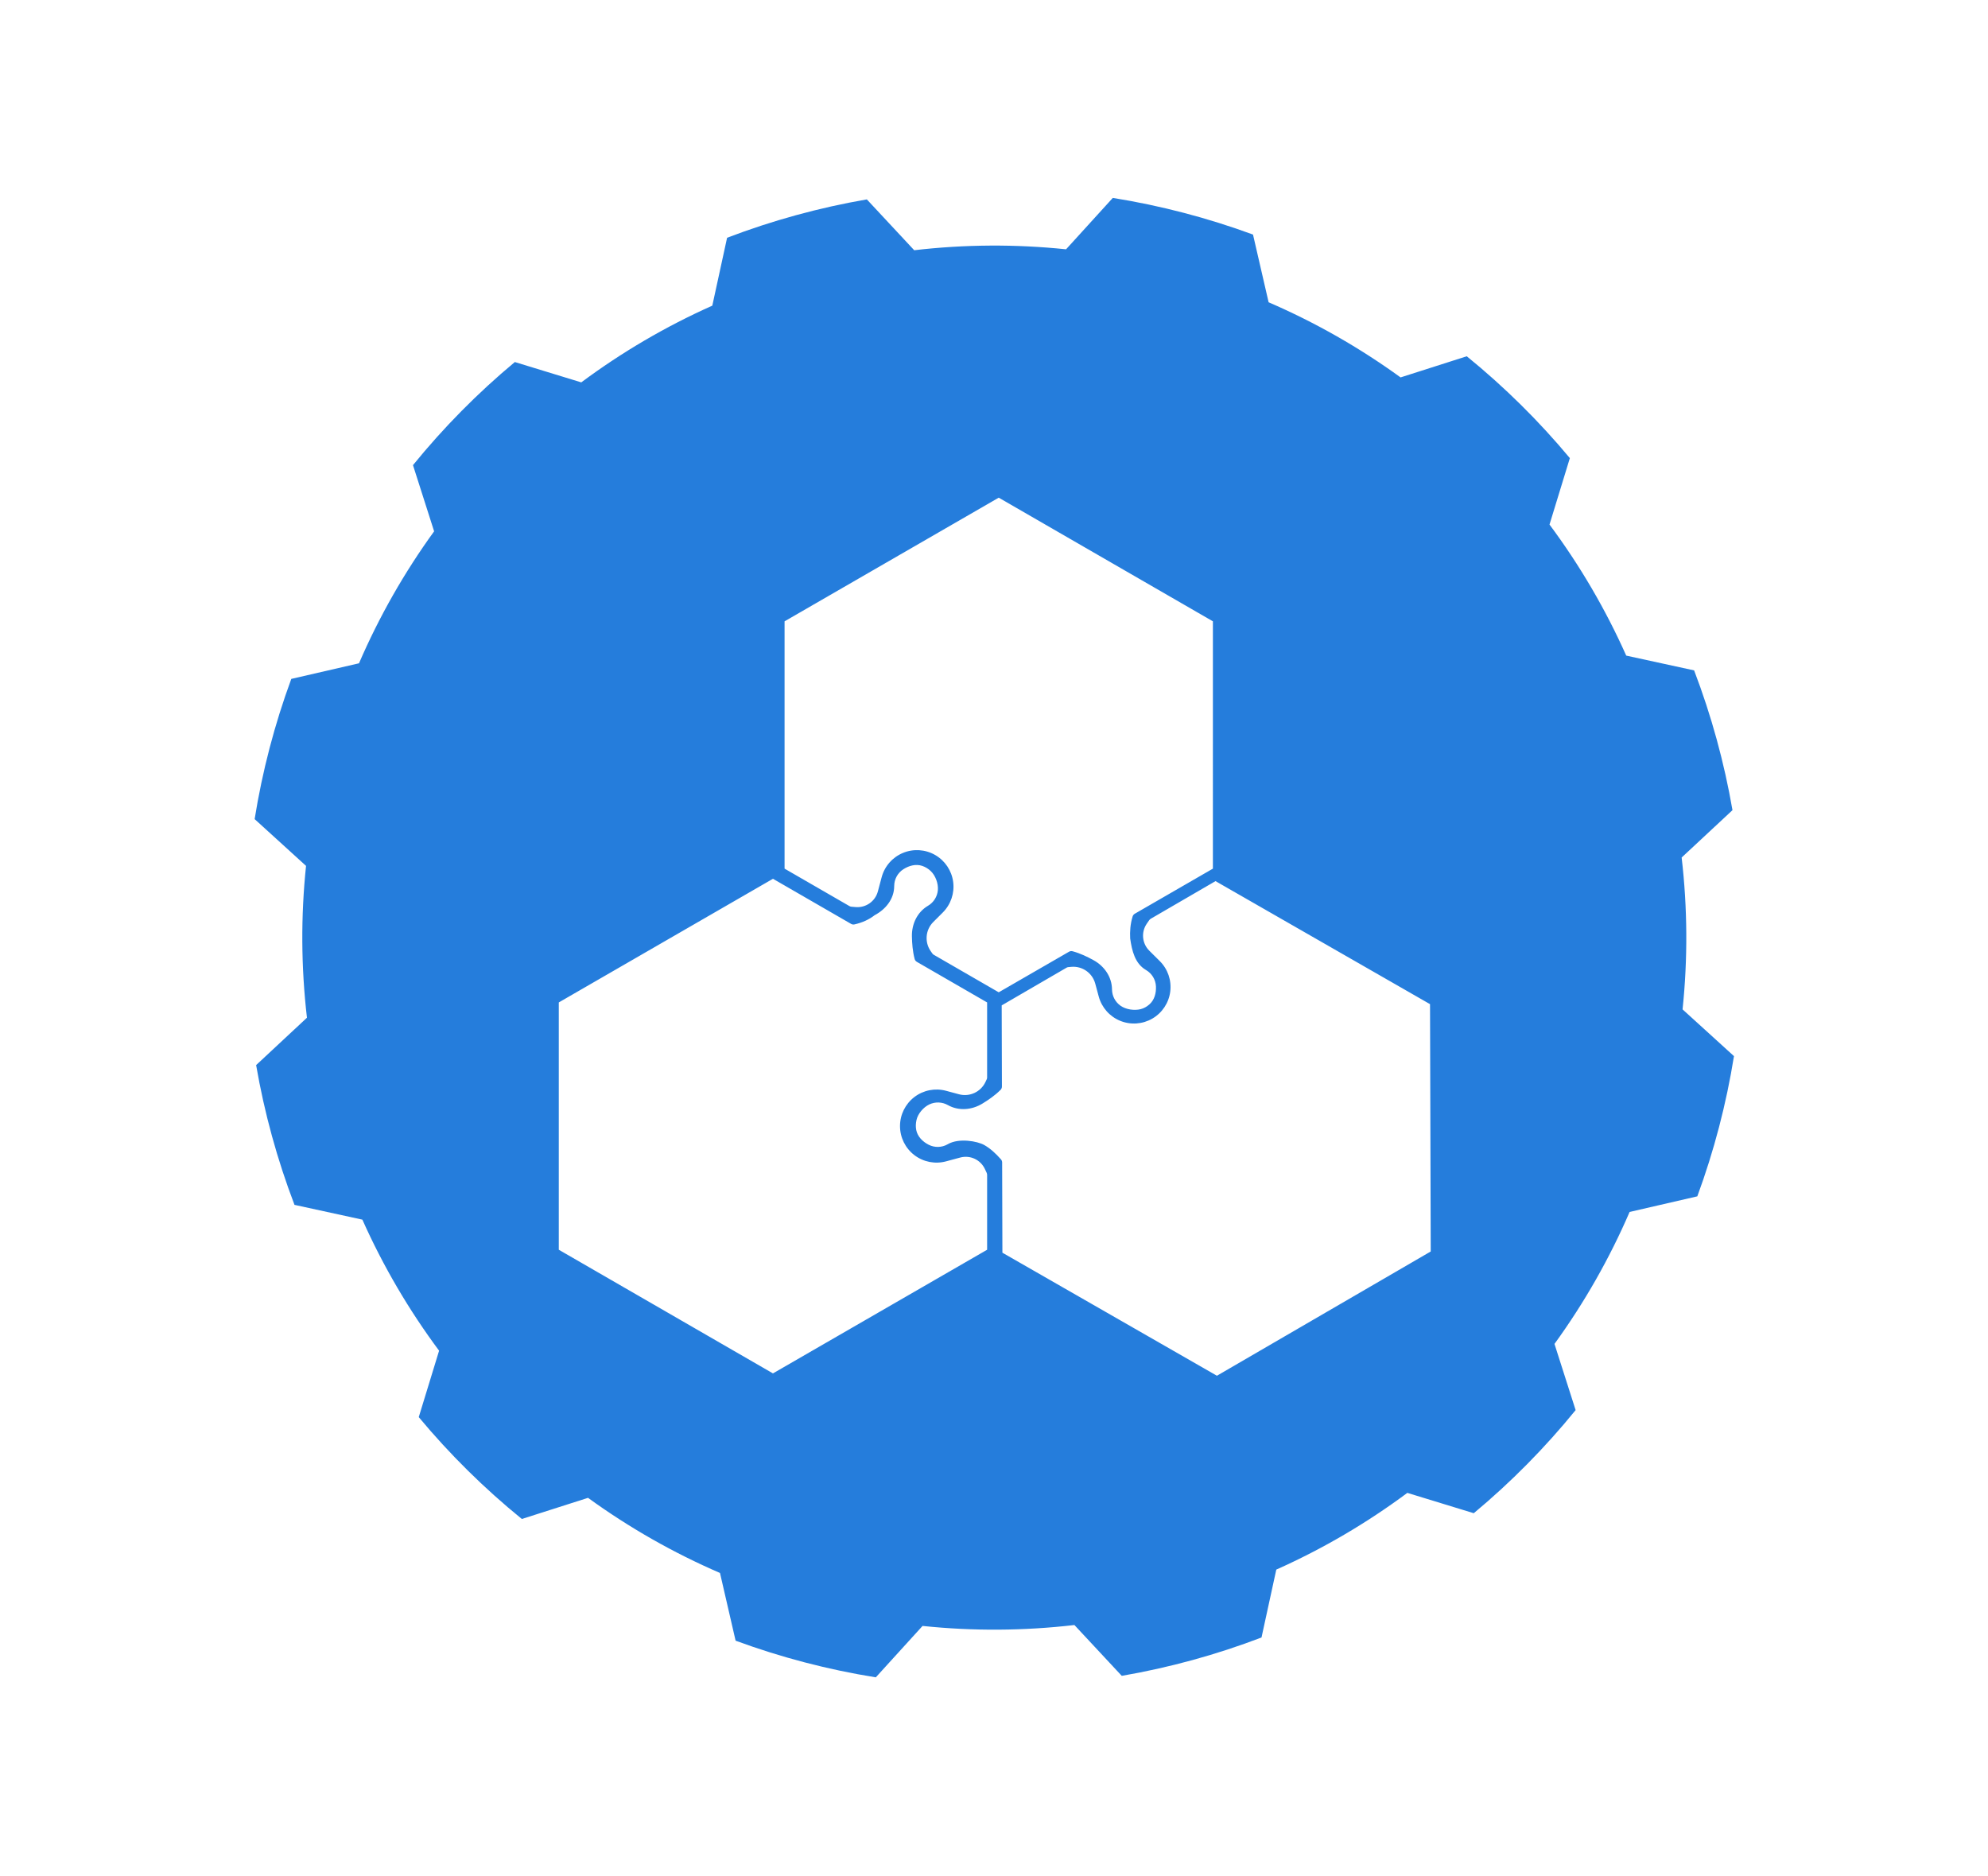
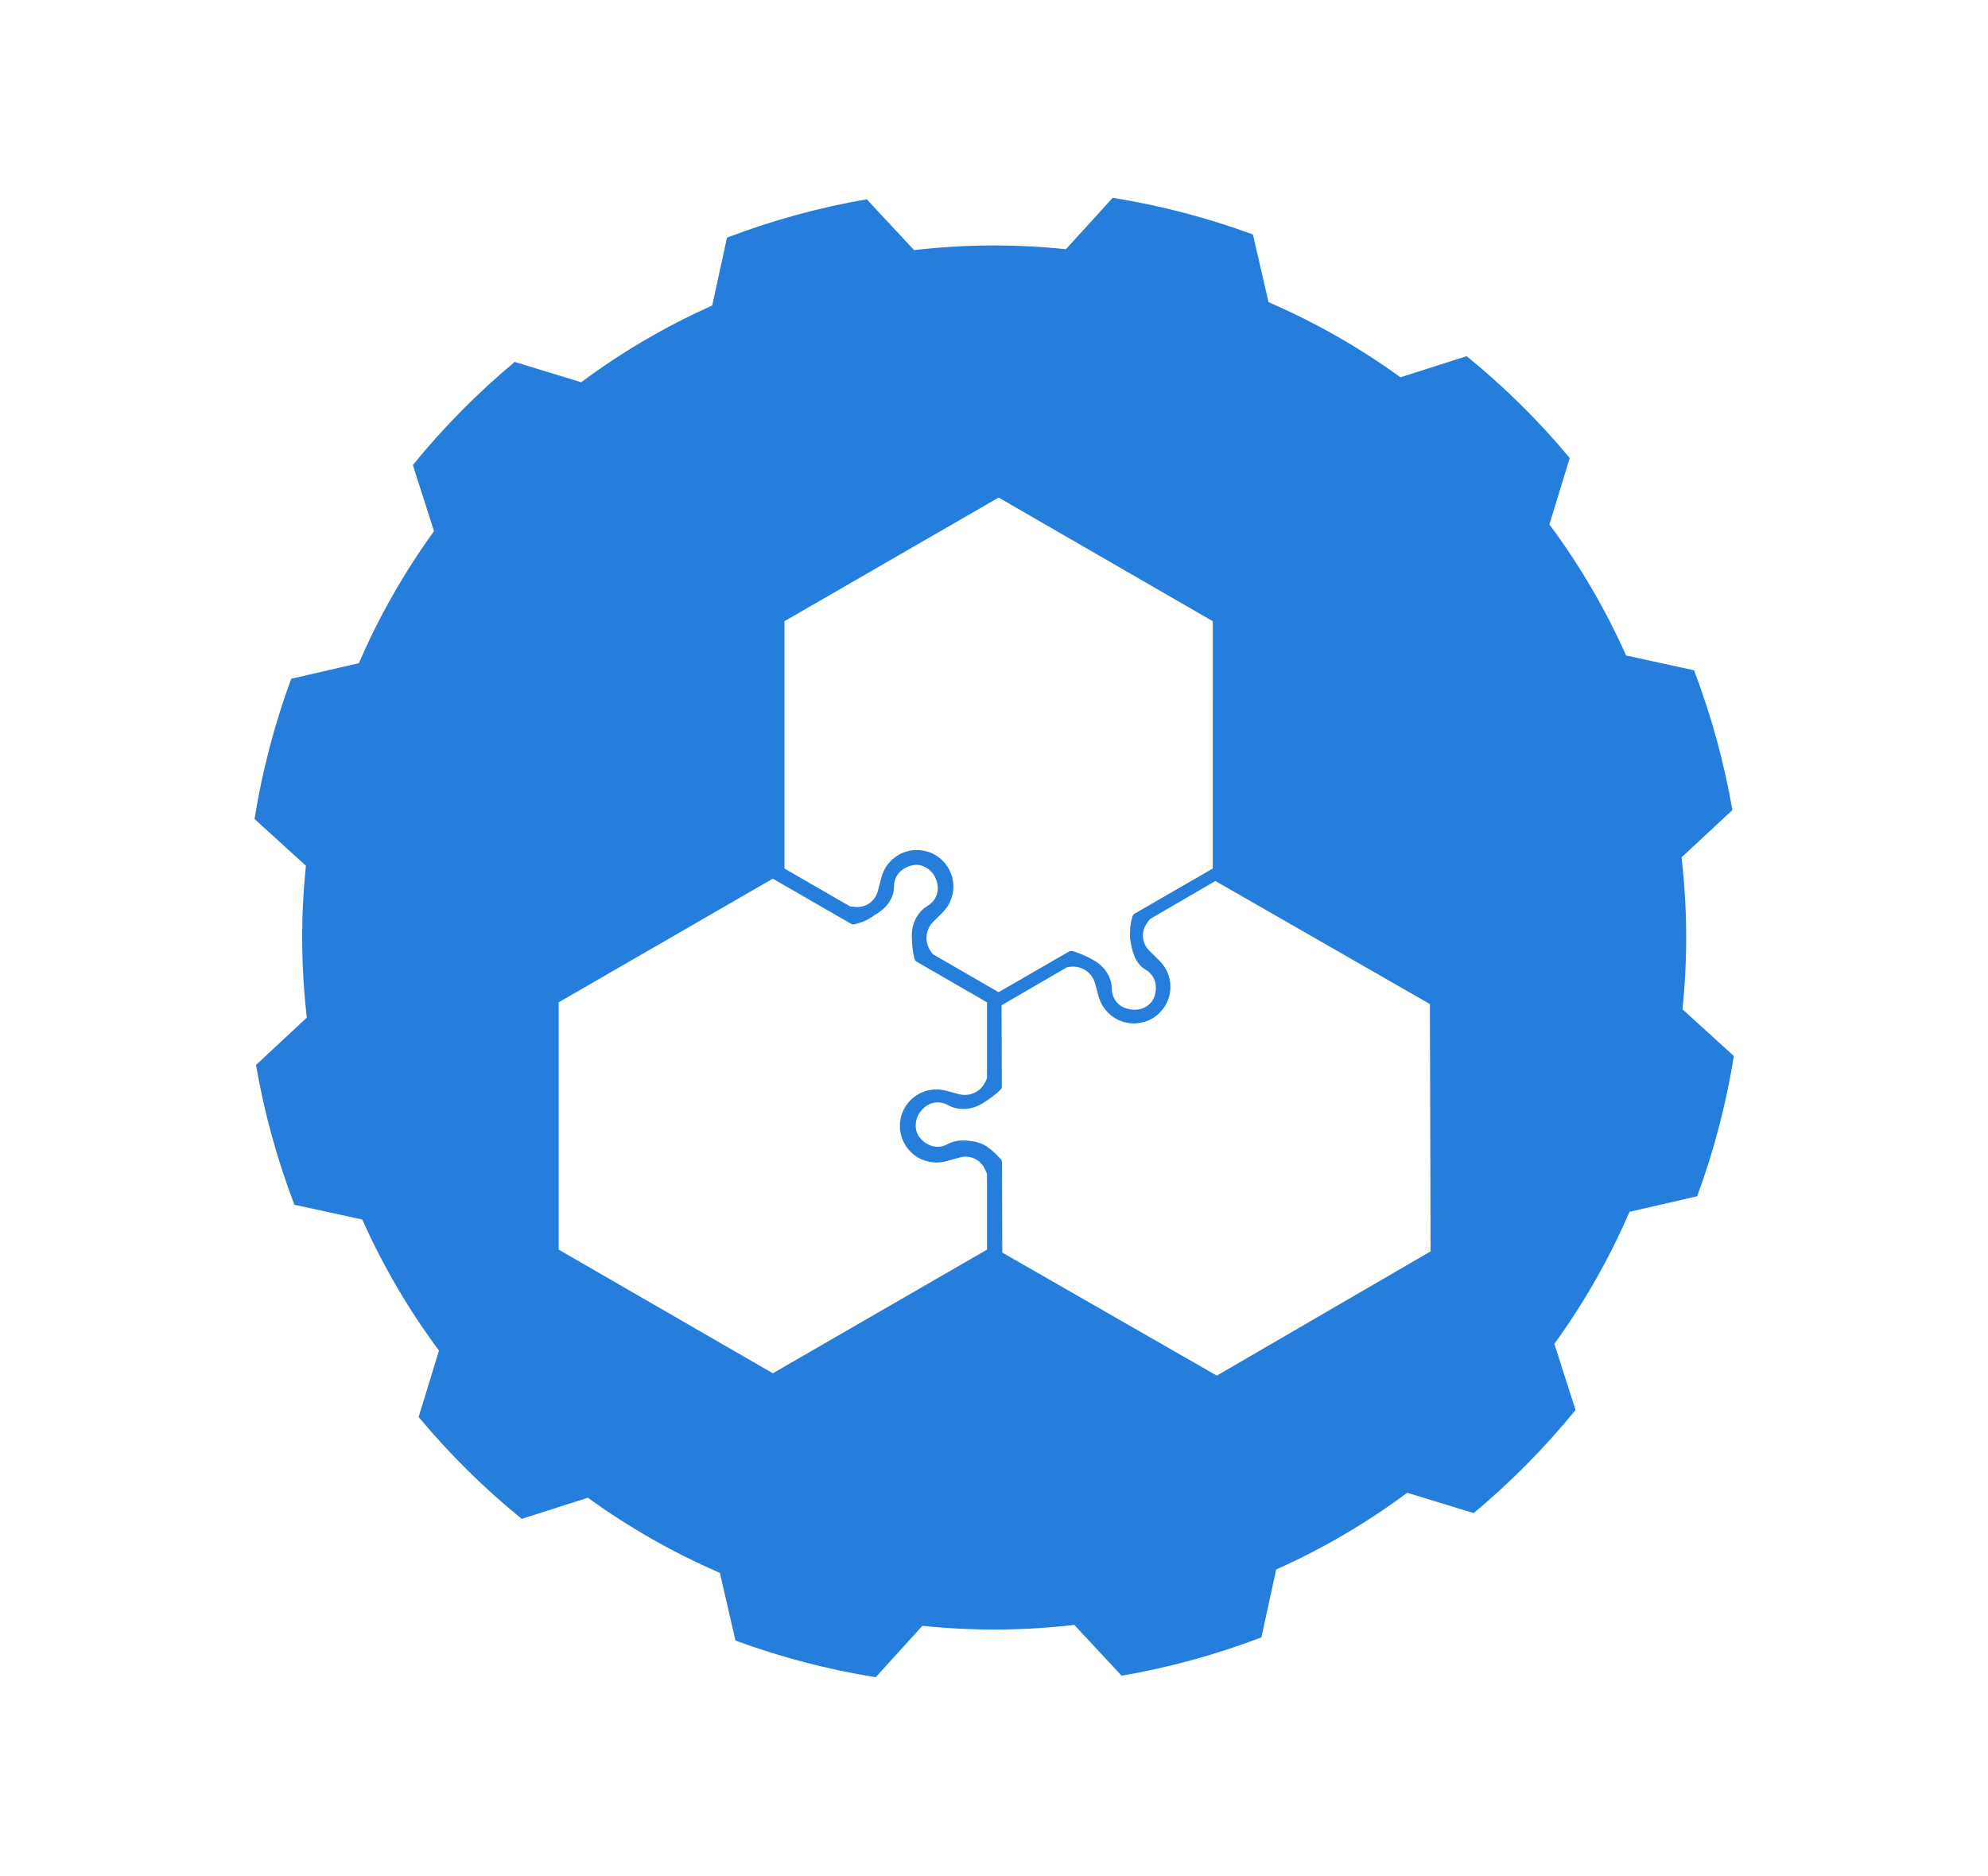
- <svg xmlns="http://www.w3.org/2000/svg" width="100%" height="100%" viewBox="0 0 2167 2044" version="1.1" xml:space="preserve" style="fill-rule:evenodd;clip-rule:evenodd;stroke-linejoin:round;stroke-miterlimit:2;">
-   <g transform="matrix(1,0,0,1,-5458,-2553)">
-     <g transform="matrix(1,0,0,1,2838,0)">
-       <g id="transparent-no-shadow" transform="matrix(0.784337,0,0,0.943788,4306.22,3525.244)">
-         <rect x="-2148.626" y="-1030.015" width="2761.203" height="2165.427" style="fill:none;" />
-         <g id="Outer-Cog" transform="matrix(9.167319,1.991939,-2.396887,7.618524,-6111.733,-6172.883)">
-           <g id="Image">
-             <path id="Outer-Cog1" d="M756.223,512.868L760.948,521.894C768.309,523.021 775.523,524.954 782.461,527.659L791.066,522.204L791.069,522.204C797.533,525.143 803.697,528.702 809.474,532.83L809.475,532.833L809.054,543.012C814.865,547.668 820.147,552.949 824.802,558.761L834.982,558.34L834.985,558.341C839.113,564.118 842.672,570.282 845.611,576.746L845.611,576.749L840.156,585.354C842.861,592.292 844.794,599.506 845.921,606.867L854.947,611.592L854.949,611.595C855.635,618.662 855.635,625.779 854.949,632.847L854.947,632.849L845.921,637.574C844.794,644.935 842.861,652.149 840.156,659.087L845.611,667.692L845.611,667.696C842.672,674.159 839.113,680.323 834.985,686.1L834.982,686.102L824.802,685.681C820.147,691.492 814.865,696.773 809.054,701.429L809.475,711.608L809.474,711.611C803.697,715.74 797.533,719.298 791.069,722.237L791.066,722.237L782.461,716.783C775.523,719.487 768.309,721.421 760.948,722.547L756.223,731.573L756.22,731.575C749.153,732.262 742.036,732.262 734.968,731.575L734.966,731.573L730.24,722.547C722.88,721.421 715.666,719.487 708.728,716.783L700.123,722.237L700.119,722.237C693.656,719.298 687.492,715.74 681.715,711.611L681.713,711.608L682.134,701.429C676.323,696.773 671.042,691.492 666.386,685.681L656.206,686.102L656.204,686.1C652.075,680.323 648.516,674.159 645.578,667.696L645.578,667.692L651.032,659.087C648.327,652.149 646.394,644.935 645.268,637.574L636.242,632.849L636.24,632.847C635.553,625.779 635.553,618.662 636.24,611.595L636.242,611.592L645.268,606.867C646.394,599.506 648.327,592.292 651.032,585.354L645.578,576.749L645.578,576.746C648.516,570.282 652.075,564.118 656.204,558.341L656.206,558.34L666.386,558.761C671.042,552.949 676.323,547.668 682.134,543.012L681.713,532.833L681.715,532.83C687.492,528.702 693.656,525.143 700.119,522.204L700.123,522.204L708.728,527.659C715.666,524.954 722.88,523.021 730.24,521.894L734.966,512.868L734.968,512.866C742.036,512.18 749.153,512.18 756.22,512.866L756.223,512.868ZM735.086,628.21C734.505,627.181 734.138,626.09 733.858,625.104C733.366,623.38 733.7,621.471 735.005,620.16C735.681,619.481 735.987,618.515 735.823,617.57C735.66,616.626 734.952,615.604 734.114,615.139C733.684,614.901 733.219,614.753 732.709,614.716C731.725,614.646 730.818,615.168 730.151,615.895C729.485,616.622 729.229,617.635 729.471,618.591L729.484,618.649C729.939,620.45 729.143,622.232 727.789,623.471C727.155,624.301 726.314,624.991 725.257,625.535C725.105,625.613 724.929,625.631 724.764,625.585L712.003,622.083L686.2,647.574L695.375,682.665L730.352,692.265L756.155,666.774L753.38,656.161C753.351,656.05 753.298,655.947 753.224,655.859L752.834,655.392C751.871,654.24 750.221,653.944 748.918,654.688L747.047,655.757C745.599,656.583 743.849,656.689 742.313,656.043C740.776,655.397 739.628,654.072 739.206,652.459L739.205,652.458C738.784,650.845 739.137,649.129 740.16,647.813C741.183,646.497 742.76,645.733 744.426,645.744L746.392,645.758C748.016,645.769 749.413,644.61 749.7,643.011L749.777,642.587C749.791,642.506 749.788,642.423 749.767,642.344L746.98,631.683L735.499,628.531C735.324,628.483 735.176,628.368 735.086,628.21ZM757.205,621.25C758.387,621.261 759.515,621.489 760.51,621.739C762.248,622.176 763.734,623.419 764.218,625.205C764.468,626.13 765.151,626.878 766.051,627.208C766.951,627.539 768.169,627.402 769.011,626.943C769.457,626.7 769.8,626.349 770.08,625.938C770.635,625.123 770.634,624.074 770.338,623.134C770.042,622.193 769.292,621.465 768.344,621.196C768.343,621.194 768.309,621.185 768.301,621.183C766.515,620.676 765.619,618.991 764.908,617.306C764.597,616.329 764.386,615.263 764.437,614.077C764.445,613.905 764.518,613.743 764.64,613.622L774.053,604.323L764.879,569.231L729.901,559.632L704.099,585.123L713.274,620.214L723.852,623.117C723.963,623.148 724.079,623.153 724.192,623.133L724.792,623.029C726.27,622.771 727.352,621.491 727.359,619.989L727.369,617.835C727.377,616.168 728.16,614.6 729.488,613.592C730.816,612.584 732.538,612.252 734.145,612.693L734.147,612.694C735.754,613.135 737.064,614.299 737.692,615.842C738.32,617.386 738.194,619.134 737.35,620.572L736.356,622.267C735.534,623.668 735.84,625.458 737.081,626.506L737.41,626.784C737.472,626.837 737.546,626.876 737.625,626.897L748.251,629.814L756.721,621.447C756.85,621.32 757.024,621.249 757.205,621.25ZM752.131,643.589C751.533,644.609 750.774,645.474 750.063,646.212C748.819,647.503 747.001,648.173 745.212,647.704C744.284,647.461 743.296,647.682 742.561,648.298C741.827,648.914 741.278,650.04 741.319,650.998C741.34,651.498 741.438,651.975 741.659,652.425C742.093,653.31 743,653.833 743.963,654.044C744.926,654.255 745.931,653.967 746.636,653.278L746.676,653.238C748.004,651.941 750.738,651.721 751.866,652.023C752.857,652.288 753.775,652.777 754.765,653.435C754.904,653.528 755.005,653.669 755.048,653.831L758.432,666.626L793.437,676.126L819.166,650.561L809.891,615.496L774.887,605.996L767.105,613.728C767.024,613.809 766.961,613.907 766.922,614.015L766.714,614.587C766.202,615.998 766.775,617.573 768.074,618.326L769.937,619.407C771.38,620.243 772.35,621.703 772.564,623.356C772.777,625.009 772.209,626.668 771.026,627.843L771.025,627.844C769.843,629.019 768.182,629.576 766.53,629.353C764.879,629.129 763.425,628.15 762.598,626.703L761.622,624.997C760.815,623.587 759.111,622.962 757.584,623.517L757.179,623.664C757.102,623.692 757.032,623.736 756.974,623.794L749.157,631.561L752.201,643.071C752.247,643.246 752.222,643.432 752.131,643.589Z" style="fill:rgb(37,125,220);" />
-           </g>
-         </g>
-       </g>
-     </g>
-   </g>
+ <svg xmlns="http://www.w3.org/2000/svg" xml:space="preserve" style="fill-rule:evenodd;clip-rule:evenodd;stroke-linejoin:round;stroke-miterlimit:2" viewBox="0 0 2167 2044">
+   <path d="M-2148.626-1030.015H612.577v2165.427h-2761.203z" style="fill:none" transform="matrix(.78434 0 0 .94379 1686.22 972.244)" />
+   <path d="m756.223 512.868 4.725 9.026a101.5 101.5 0 0 1 21.513 5.765l8.605-5.455h.003a110 110 0 0 1 18.405 10.626l.001.003-.421 10.179a101.5 101.5 0 0 1 15.748 15.749l10.18-.421.003.001a110 110 0 0 1 10.626 18.405v.003l-5.455 8.605a101.5 101.5 0 0 1 5.765 21.513l9.026 4.725.002.003c.686 7.067.686 14.184 0 21.252l-.002.002-9.026 4.725a101.5 101.5 0 0 1-5.765 21.513l5.455 8.605v.004a110 110 0 0 1-10.626 18.404l-.003.002-10.18-.421a101.5 101.5 0 0 1-15.748 15.748l.421 10.179-.001.003a110 110 0 0 1-18.405 10.626h-.003l-8.605-5.454a101.5 101.5 0 0 1-21.513 5.764l-4.725 9.026-.003.002c-7.067.687-14.184.687-21.252 0l-.002-.002-4.726-9.026a101.5 101.5 0 0 1-21.512-5.764l-8.605 5.454h-.004a110 110 0 0 1-18.404-10.626l-.002-.003.421-10.179a101.5 101.5 0 0 1-15.748-15.748l-10.18.421-.002-.002a110 110 0 0 1-10.626-18.404v-.004l5.454-8.605a101.5 101.5 0 0 1-5.764-21.513l-9.026-4.725-.002-.002a110 110 0 0 1 0-21.252l.002-.003 9.026-4.725a101.5 101.5 0 0 1 5.764-21.513l-5.454-8.605v-.003a110 110 0 0 1 10.626-18.405l.002-.001 10.18.421a101.5 101.5 0 0 1 15.748-15.749l-.421-10.179.002-.003a110 110 0 0 1 18.404-10.626h.004l8.605 5.455a101.5 101.5 0 0 1 21.512-5.765l4.726-9.026.002-.002a110 110 0 0 1 21.252 0zM735.086 628.21c-.581-1.029-.948-2.12-1.228-3.106-.492-1.724-.158-3.633 1.147-4.944a2.96 2.96 0 0 0 .818-2.59c-.163-.944-.871-1.966-1.709-2.431a3.4 3.4 0 0 0-1.405-.423c-.984-.07-1.891.452-2.558 1.179a2.93 2.93 0 0 0-.68 2.696l.013.058c.455 1.801-.341 3.583-1.695 4.822-.634.83-1.475 1.52-2.532 2.064a.68.68 0 0 1-.493.05l-12.761-3.502-25.803 25.491 9.175 35.091 34.977 9.6 25.803-25.491-2.775-10.613a.8.8 0 0 0-.156-.302l-.39-.467a3.1 3.1 0 0 0-3.916-.704l-1.871 1.069a5.36 5.36 0 0 1-7.841-3.298l-.001-.001a5.36 5.36 0 0 1 5.221-6.714l1.966.014a3.34 3.34 0 0 0 3.308-2.747l.077-.424a.6.6 0 0 0-.01-.243l-2.787-10.661-11.481-3.152a.68.68 0 0 1-.413-.321m22.119-6.96c1.182.011 2.31.239 3.305.489 1.738.437 3.224 1.68 3.708 3.466.25.925.933 1.673 1.833 2.003s2.118.194 2.96-.265c.446-.243.789-.594 1.069-1.005.555-.815.554-1.864.258-2.804a2.93 2.93 0 0 0-2.037-1.951c-1.786-.507-2.682-2.192-3.393-3.877-.311-.977-.522-2.043-.471-3.229a.7.7 0 0 1 .203-.455l9.413-9.299-9.174-35.092-34.978-9.599-25.802 25.491 9.175 35.091 10.578 2.903a.8.8 0 0 0 .34.016l.6-.104a3.1 3.1 0 0 0 2.567-3.04l.01-2.154a5.36 5.36 0 0 1 6.776-5.142l.002.001a5.36 5.36 0 0 1 3.203 7.878l-.994 1.695a3.34 3.34 0 0 0 .725 4.239l.329.278a.55.55 0 0 0 .215.113l10.626 2.917 8.47-8.367a.7.7 0 0 1 .484-.197m-5.074 22.339c-.598 1.02-1.357 1.885-2.068 2.623-1.244 1.291-3.062 1.961-4.851 1.492a2.96 2.96 0 0 0-2.651.594c-.734.616-1.283 1.742-1.242 2.7.021.5.119.977.34 1.427.434.885 1.341 1.408 2.304 1.619a2.93 2.93 0 0 0 2.673-.766l.04-.04c1.328-1.297 4.062-1.517 5.19-1.215.991.265 1.909.754 2.899 1.412a.7.7 0 0 1 .283.396l3.384 12.795 35.005 9.5 25.729-25.565-9.275-35.065-35.004-9.5-7.782 7.732a.8.8 0 0 0-.183.287l-.208.572a3.1 3.1 0 0 0 1.36 3.739l1.863 1.081a5.358 5.358 0 0 1 1.089 8.436l-.001.001a5.358 5.358 0 0 1-8.427-1.141l-.976-1.706a3.34 3.34 0 0 0-4.038-1.48l-.405.147a.6.6 0 0 0-.205.13l-7.817 7.767 3.044 11.51a.7.7 0 0 1-.07.518" style="fill:#257ddc" transform="rotate(14.653 17321.926 -14511.525)scale(7.43197 7.43198)" />
</svg>
